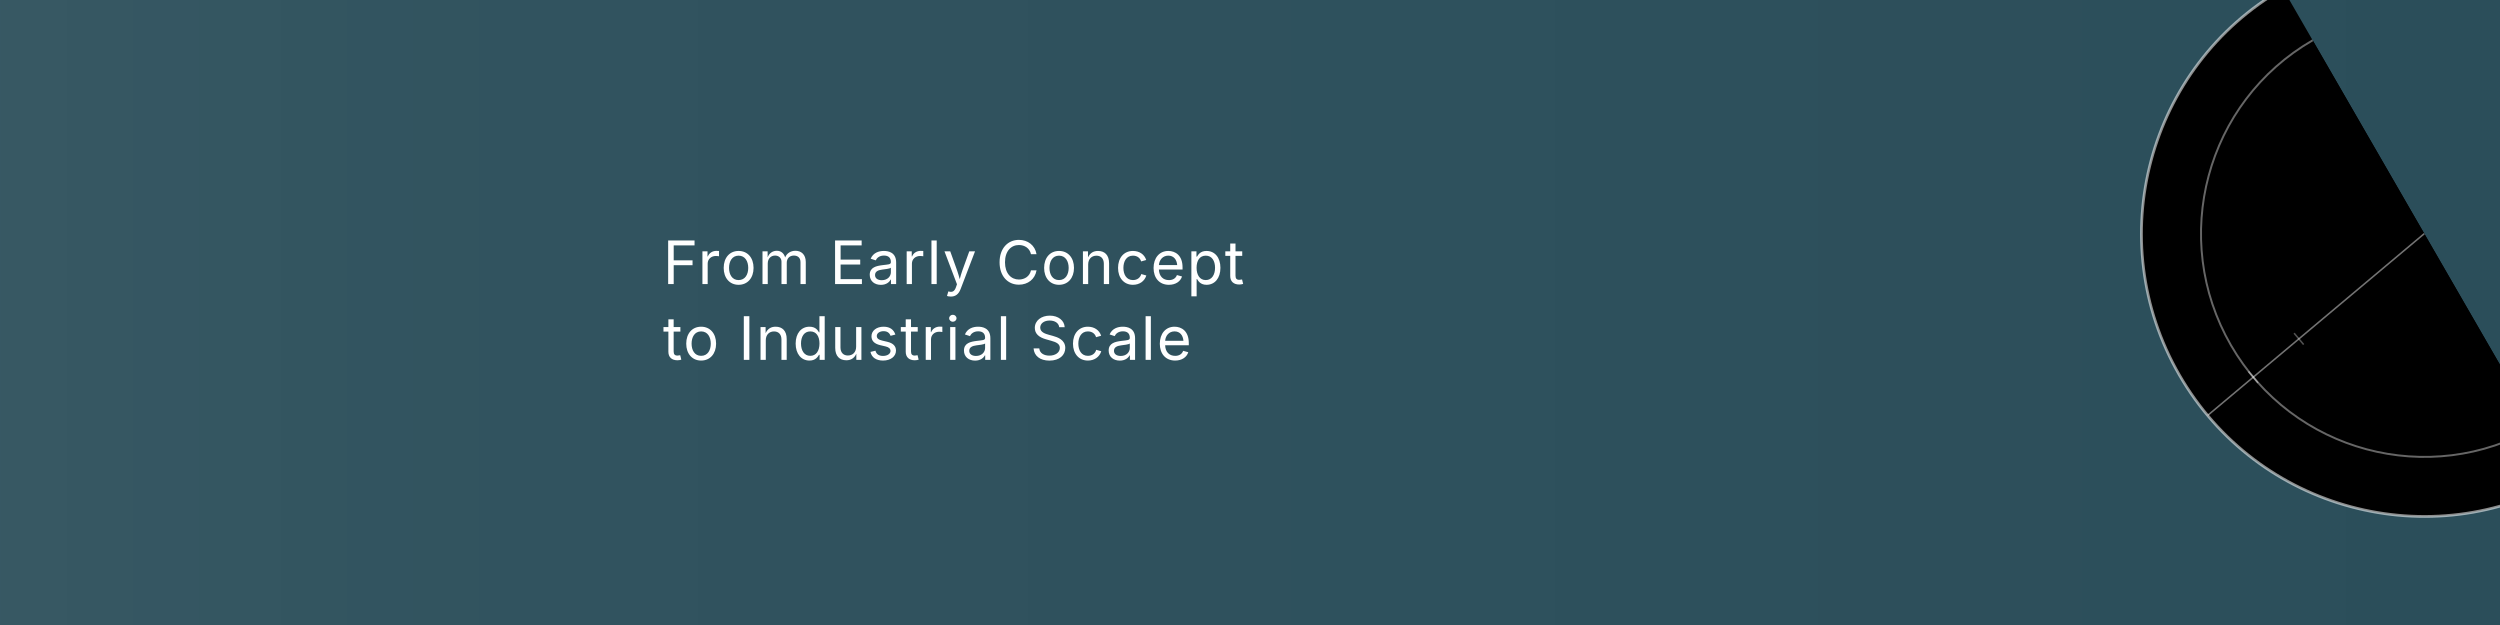
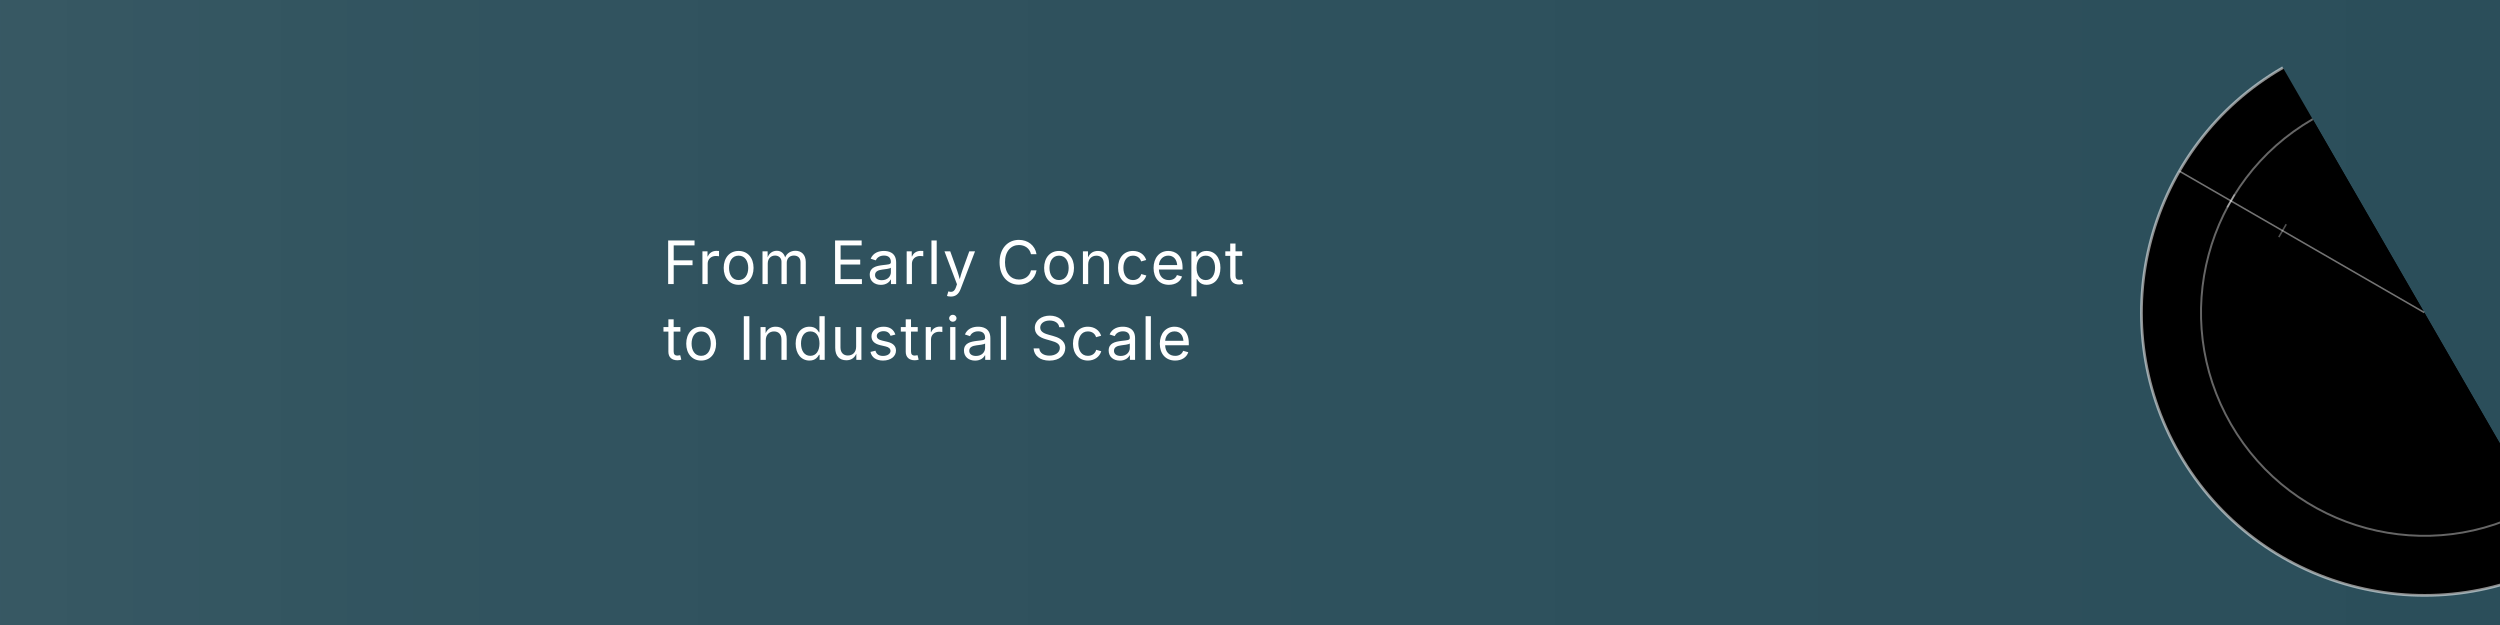
<svg xmlns="http://www.w3.org/2000/svg" width="1584" height="396" viewBox="0 0 1584 396">
  <defs>
    <linearGradient id="heroFade" x1="0" y1="0" x2="1" y2="0">
      <stop offset="0%" stop-color="white" stop-opacity="0.24" />
      <stop offset="20%" stop-color="white" stop-opacity="0.12" />
      <stop offset="100%" stop-color="white" stop-opacity="0" />
    </linearGradient>
    <clipPath id="topRight">
      <rect x="210" y="0" width="210" height="210" />
    </clipPath>
  </defs>
  <rect width="1584" height="396" fill="#2B4E5A" />
  <rect width="1584" height="396" fill="url(#heroFade)" opacity="0.24" />
-   <g transform="translate(1338,-50) scale(0.943)">
+   <g transform="translate(1338,0) scale(0.943)">
    <g transform="rotate(-120 210 210)">
      <path d="M20 210 A190 190 0 0 1 400 210" stroke="white" stroke-width="1.75" stroke-opacity="0.55" vector-effect="non-scaling-stroke" />
      <path d="M60 210 A150 150 0 0 1 360 210" stroke="white" stroke-width="1.25" stroke-opacity="0.40" vector-effect="non-scaling-stroke" />
    </g>
-     <g transform="rotate(140 210 210)">
+     <g transform="rotate(-150 210 210)">
      <line x1="210" y1="210" x2="400" y2="210" stroke="white" stroke-width="1" stroke-opacity="0.45" vector-effect="non-scaling-stroke" />
      <line x1="360" y1="205" x2="360" y2="215" stroke="white" stroke-width="1" stroke-opacity="0.40" vector-effect="non-scaling-stroke" />
      <line x1="320" y1="205" x2="320" y2="215" stroke="white" stroke-width="1" stroke-opacity="0.32" vector-effect="non-scaling-stroke" />
    </g>
  </g>
  <g font-family="Public Sans, system-ui, -apple-system, BlinkMacSystemFont, sans-serif" font-weight="400" font-size="38" fill="#FFFFFF" letter-spacing="0.8">
    <text x="420" y="180">
      From Early Concept
      <tspan x="420" dy="48">to Industrial Scale</tspan>
    </text>
  </g>
</svg>
